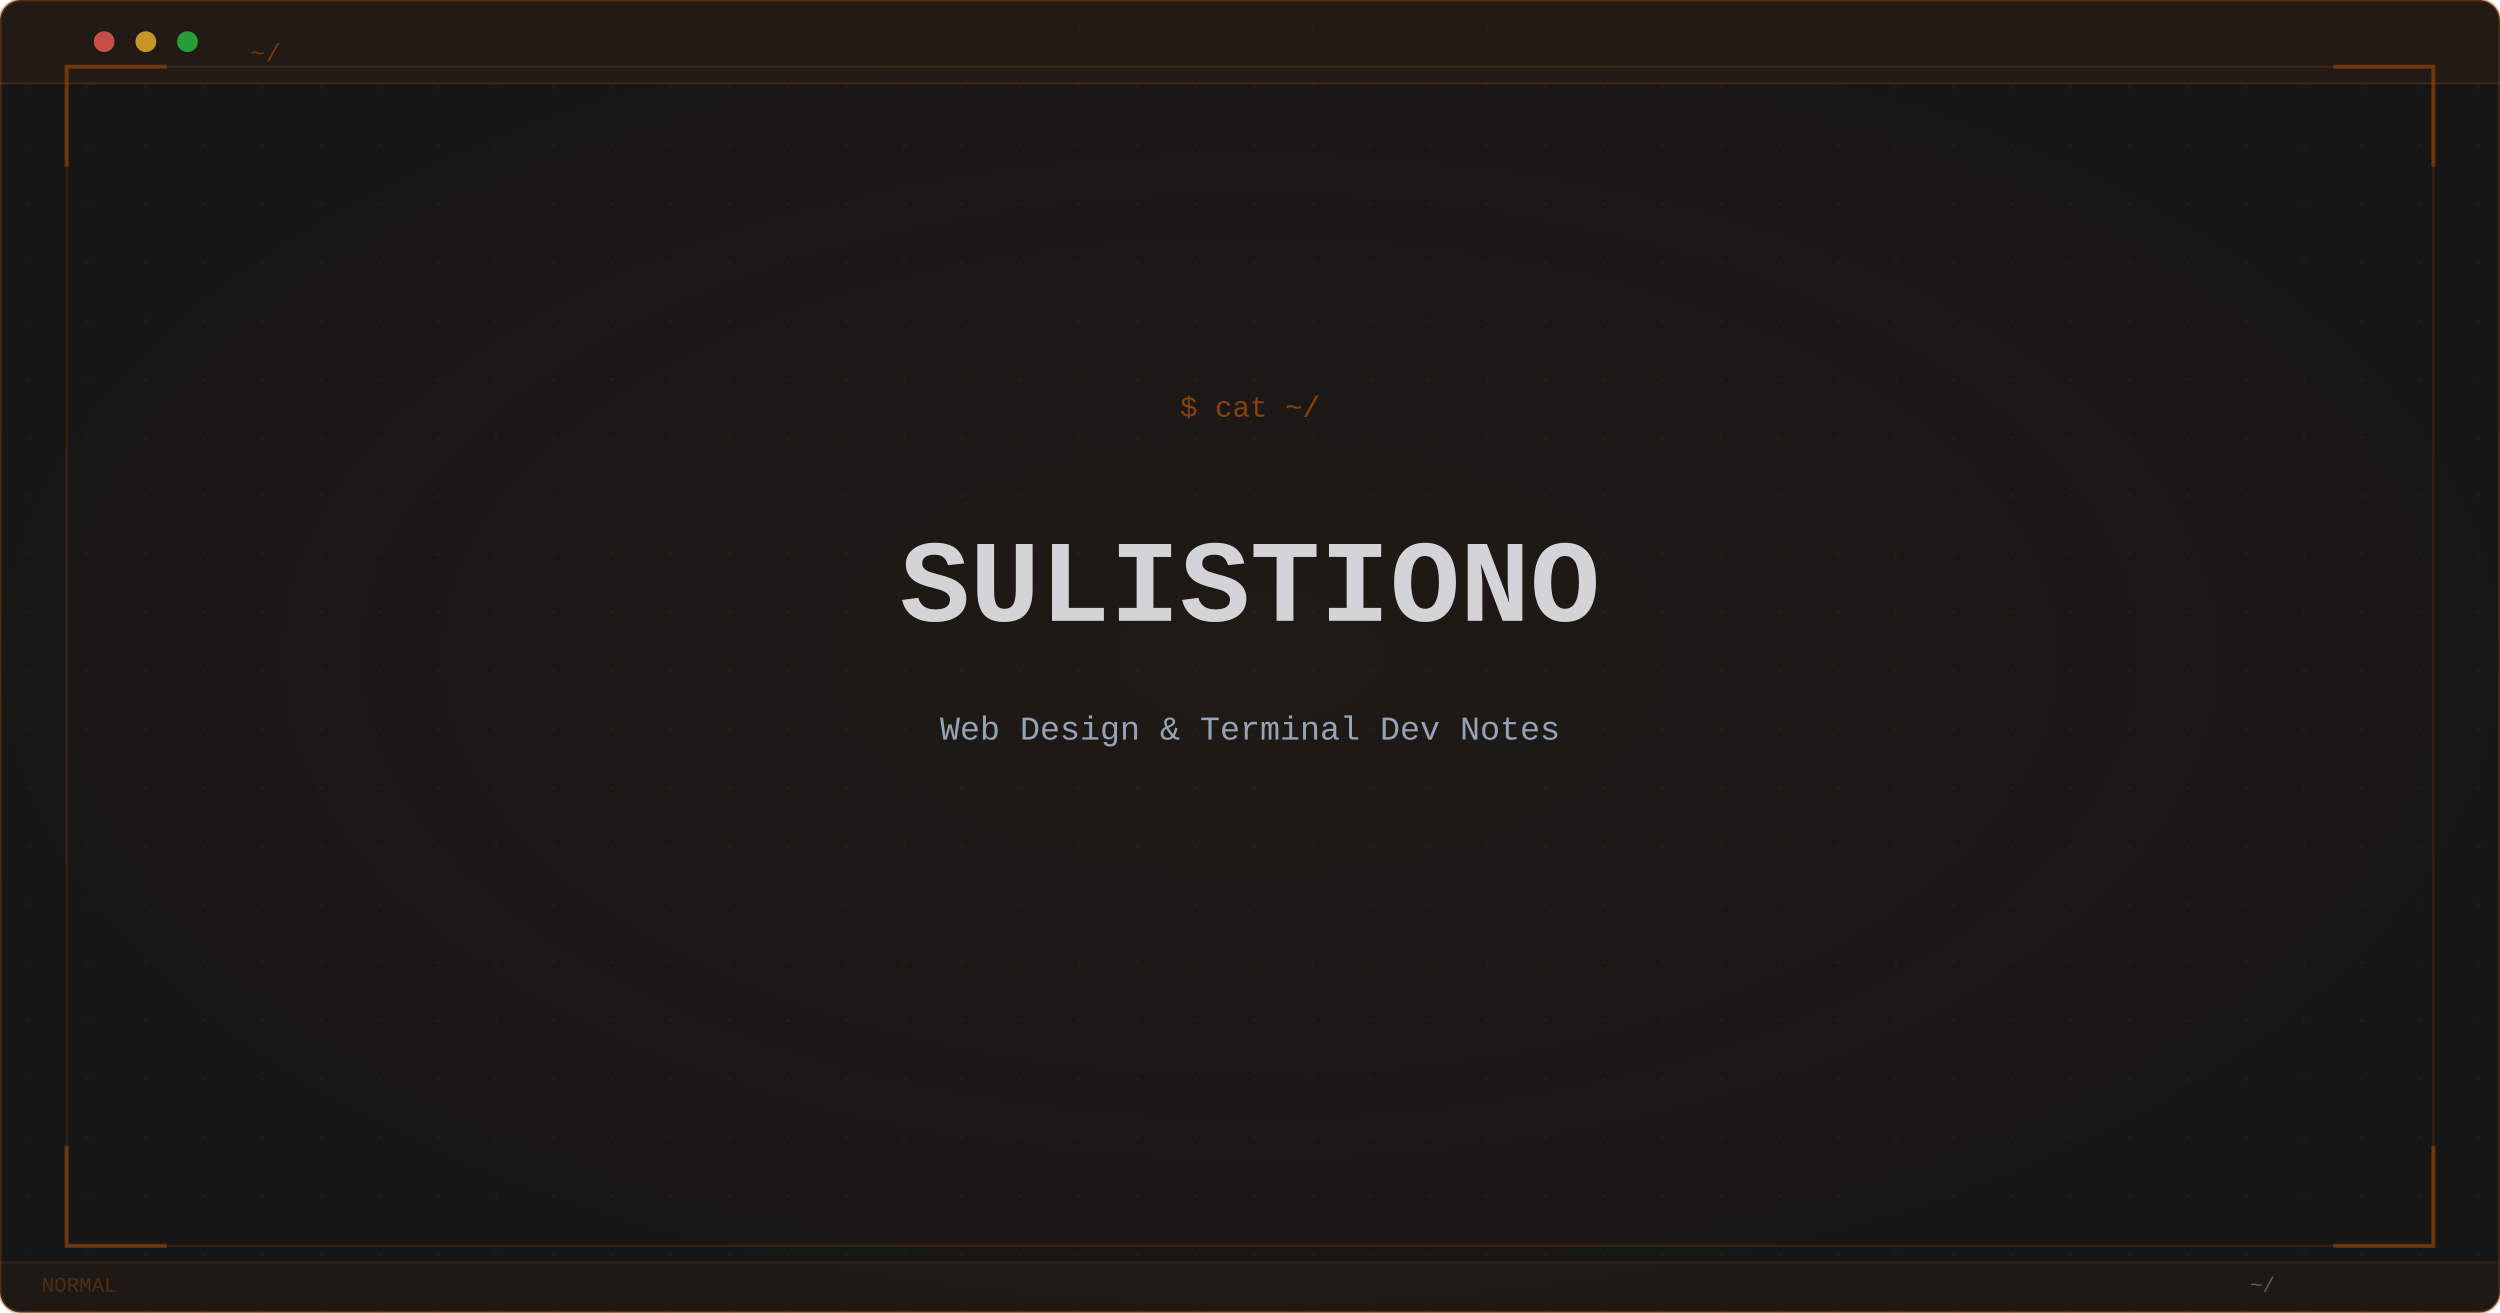
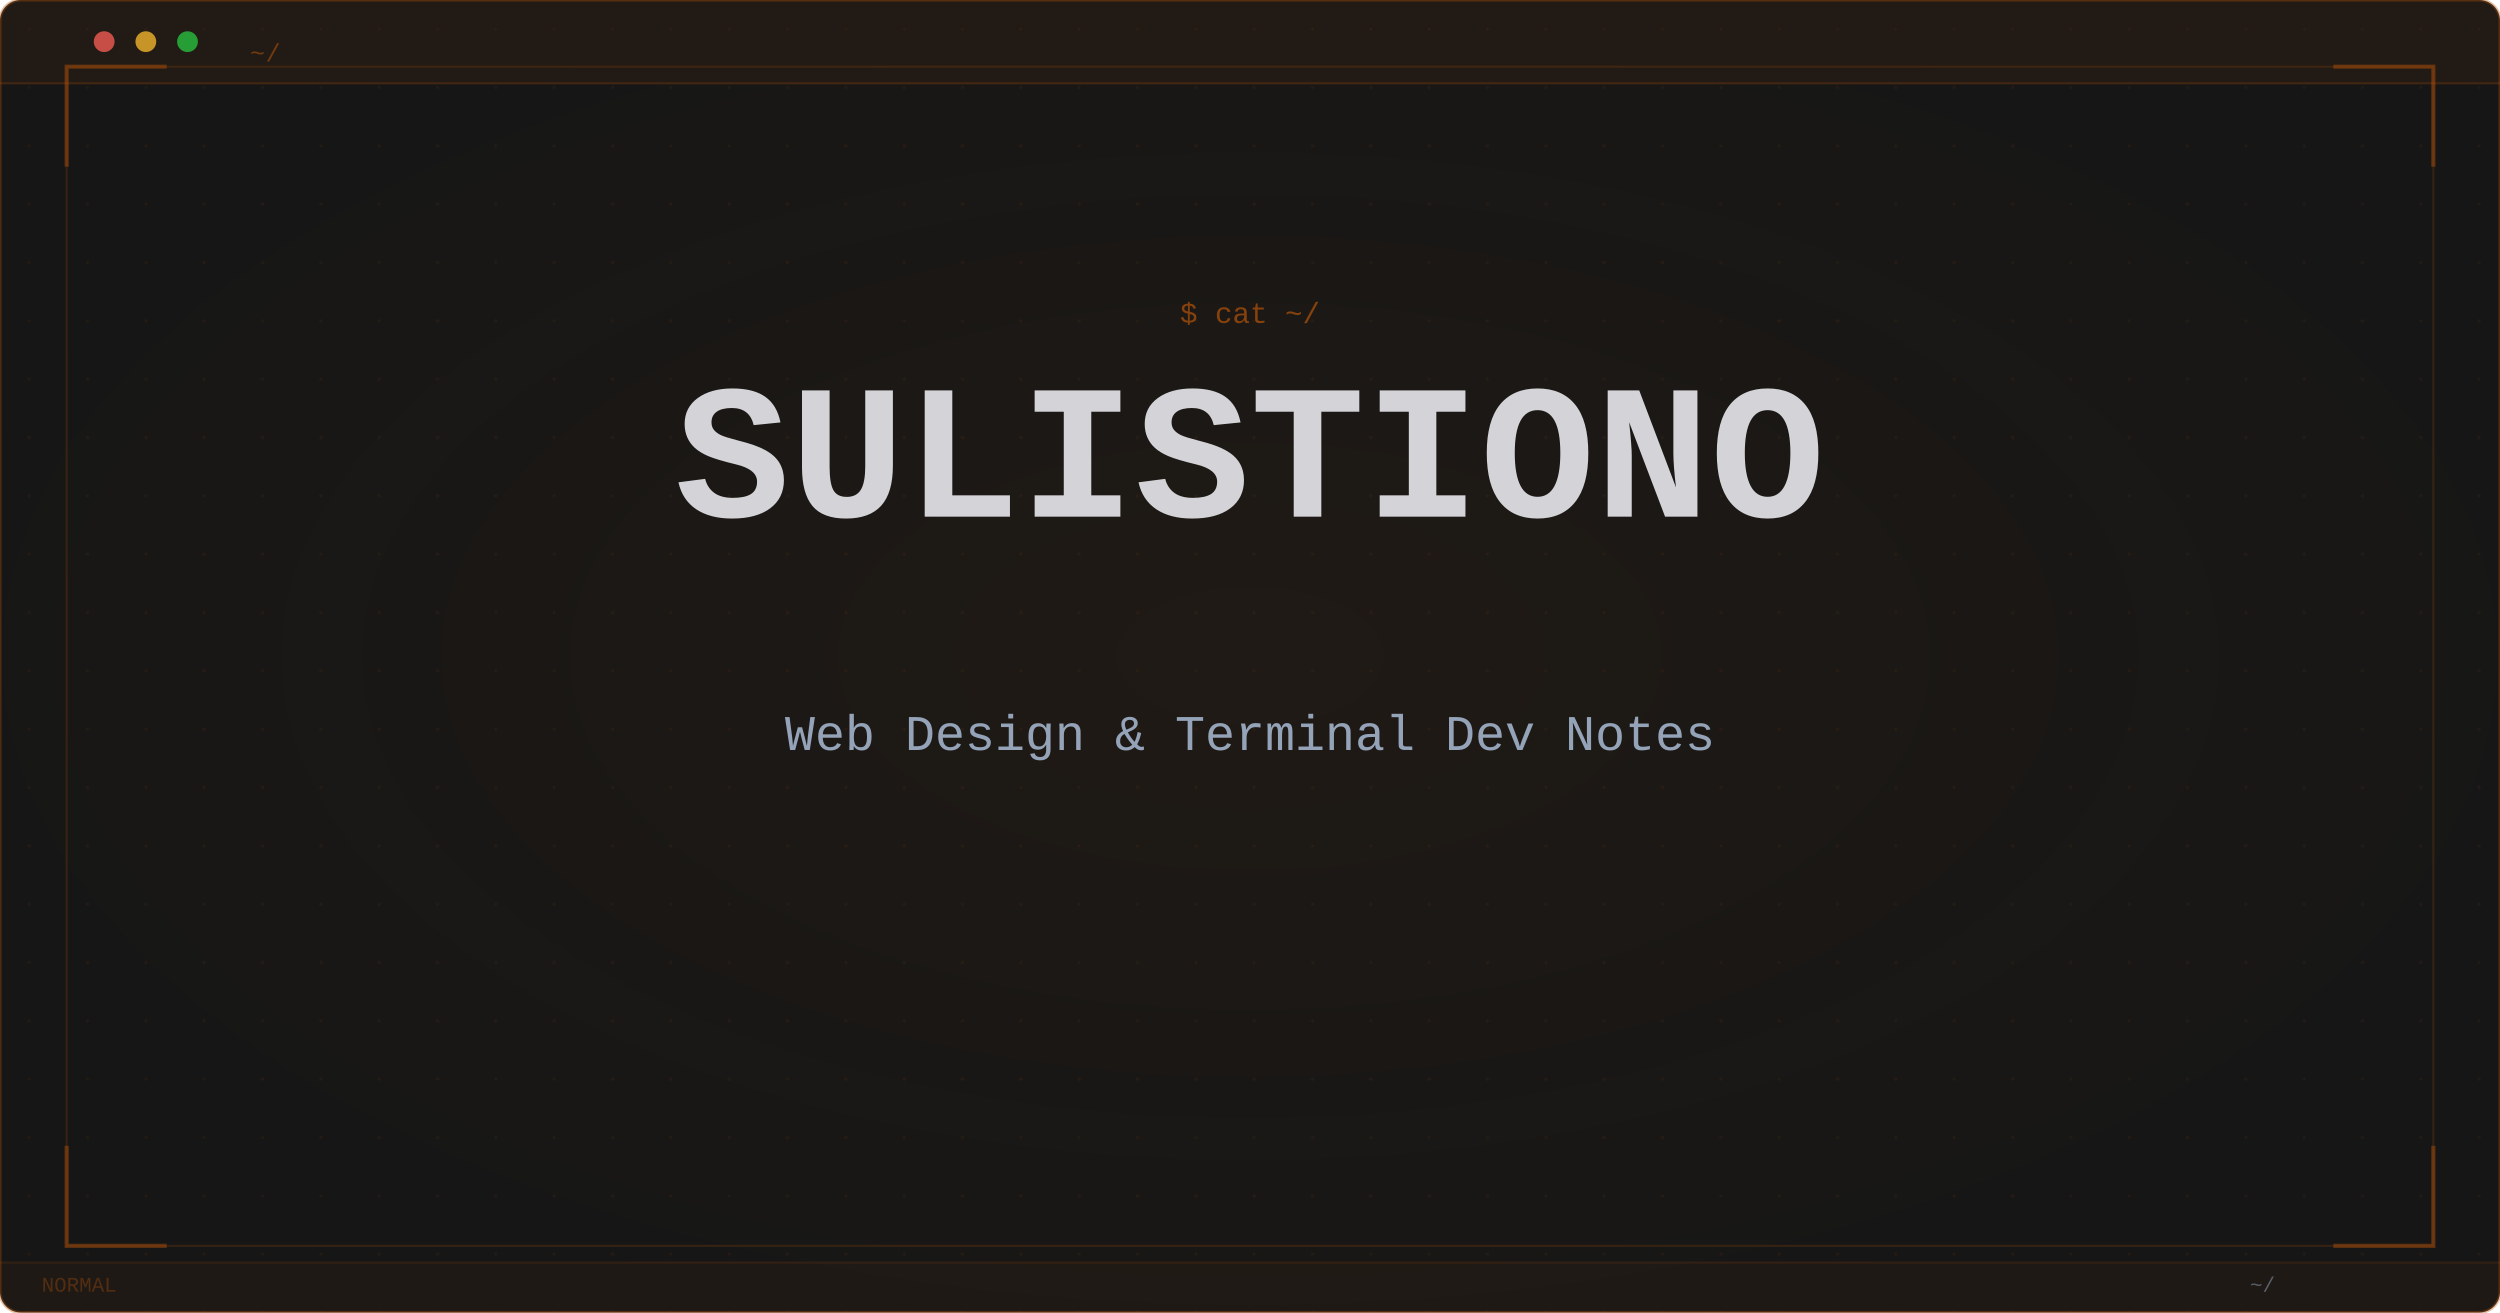
<svg xmlns="http://www.w3.org/2000/svg" viewBox="0 0 1200 630" width="1200" height="630">
  <defs>
    <pattern id="dots" x="0" y="0" width="28" height="28" patternUnits="userSpaceOnUse">
      <circle cx="14" cy="14" r="0.8" fill="#B45309" opacity="0.08" />
    </pattern>
    <radialGradient id="amberGlow" cx="50%" cy="50%" r="55%">
      <stop offset="0%" stop-color="#B45309" stop-opacity="0.06" />
      <stop offset="100%" stop-color="#B45309" stop-opacity="0" />
    </radialGradient>
    <clipPath id="rounded">
      <rect width="1200" height="630" rx="10" ry="10" />
    </clipPath>
  </defs>
  <g clip-path="url(#rounded)">
    <rect width="1200" height="630" fill="#161616" />
    <rect width="1200" height="630" fill="url(#dots)" />
    <rect width="1200" height="630" fill="url(#amberGlow)" />
    <rect x="32" y="32" width="1136" height="566" fill="none" stroke="#B45309" stroke-width="1" stroke-opacity="0.2" />
    <path d="M 32 80 L 32 32 L 80 32" fill="none" stroke="#B45309" stroke-width="2" stroke-opacity="0.45" />
    <path d="M 1120 32 L 1168 32 L 1168 80" fill="none" stroke="#B45309" stroke-width="2" stroke-opacity="0.45" />
    <path d="M 32 550 L 32 598 L 80 598" fill="none" stroke="#B45309" stroke-width="2" stroke-opacity="0.45" />
    <path d="M 1168 550 L 1168 598 L 1120 598" fill="none" stroke="#B45309" stroke-width="2" stroke-opacity="0.45" />
    <rect x="0" y="0" width="1200" height="40" fill="#B45309" fill-opacity="0.07" />
    <line x1="0" y1="40" x2="1200" y2="40" stroke="#B45309" stroke-width="1" stroke-opacity="0.25" />
    <circle cx="50" cy="20" r="5" fill="#ff5f57" opacity="0.75" />
    <circle cx="70" cy="20" r="5" fill="#febc2e" opacity="0.75" />
    <circle cx="90" cy="20" r="5" fill="#28c840" opacity="0.75" />
    <text x="120" y="26" font-family="'JetBrains Mono', 'Liberation Mono', monospace" font-size="12" fill="#B45309" opacity="0.55" letter-spacing="0.3" dominant-baseline="middle">~/</text>
-     <text x="600" y="200" font-family="'JetBrains Mono', 'Liberation Mono', monospace" font-size="14" fill="#B45309" opacity="0.7" text-anchor="middle">$ cat ~/</text>
-     <text x="600" y="298" font-family="'JetBrains Mono', 'Liberation Mono', monospace" font-size="56" font-weight="700" fill="#d4d4d8" text-anchor="middle">SULISTIONO</text>
-     <text x="600" y="355" font-family="'JetBrains Mono', 'Liberation Mono', monospace" font-size="16" fill="#94a3b8" text-anchor="middle">Web Design &amp; Terminal Dev Notes</text>
+     <text x="600" y="155" font-family="'JetBrains Mono', 'Liberation Mono', monospace" font-size="14" fill="#B45309" opacity="0.7" text-anchor="middle">$ cat ~/</text>
+     <text x="600" y="248" font-family="'JetBrains Mono', 'Liberation Mono', monospace" font-size="92" font-weight="700" fill="#d4d4d8" text-anchor="middle">SULISTIONO</text>
+     <text x="600" y="360" font-family="'JetBrains Mono', 'Liberation Mono', monospace" font-size="24" fill="#94a3b8" text-anchor="middle">Web Design &amp; Terminal Dev Notes</text>
    <rect x="0" y="606" width="1200" height="24" fill="#B45309" fill-opacity="0.05" />
    <line x1="0" y1="606" x2="1200" y2="606" stroke="#B45309" stroke-width="1" stroke-opacity="0.15" />
    <text x="20" y="620" font-family="'JetBrains Mono', 'Liberation Mono', monospace" font-size="10" fill="#B45309" opacity="0.35">NORMAL</text>
    <text x="1080" y="620" font-family="'JetBrains Mono', 'Liberation Mono', monospace" font-size="10" fill="#94a3b8" opacity="0.5">~/</text>
  </g>
  <rect width="1200" height="630" rx="10" ry="10" fill="none" stroke="#B45309" stroke-width="1.5" stroke-opacity="0.35" />
</svg>
